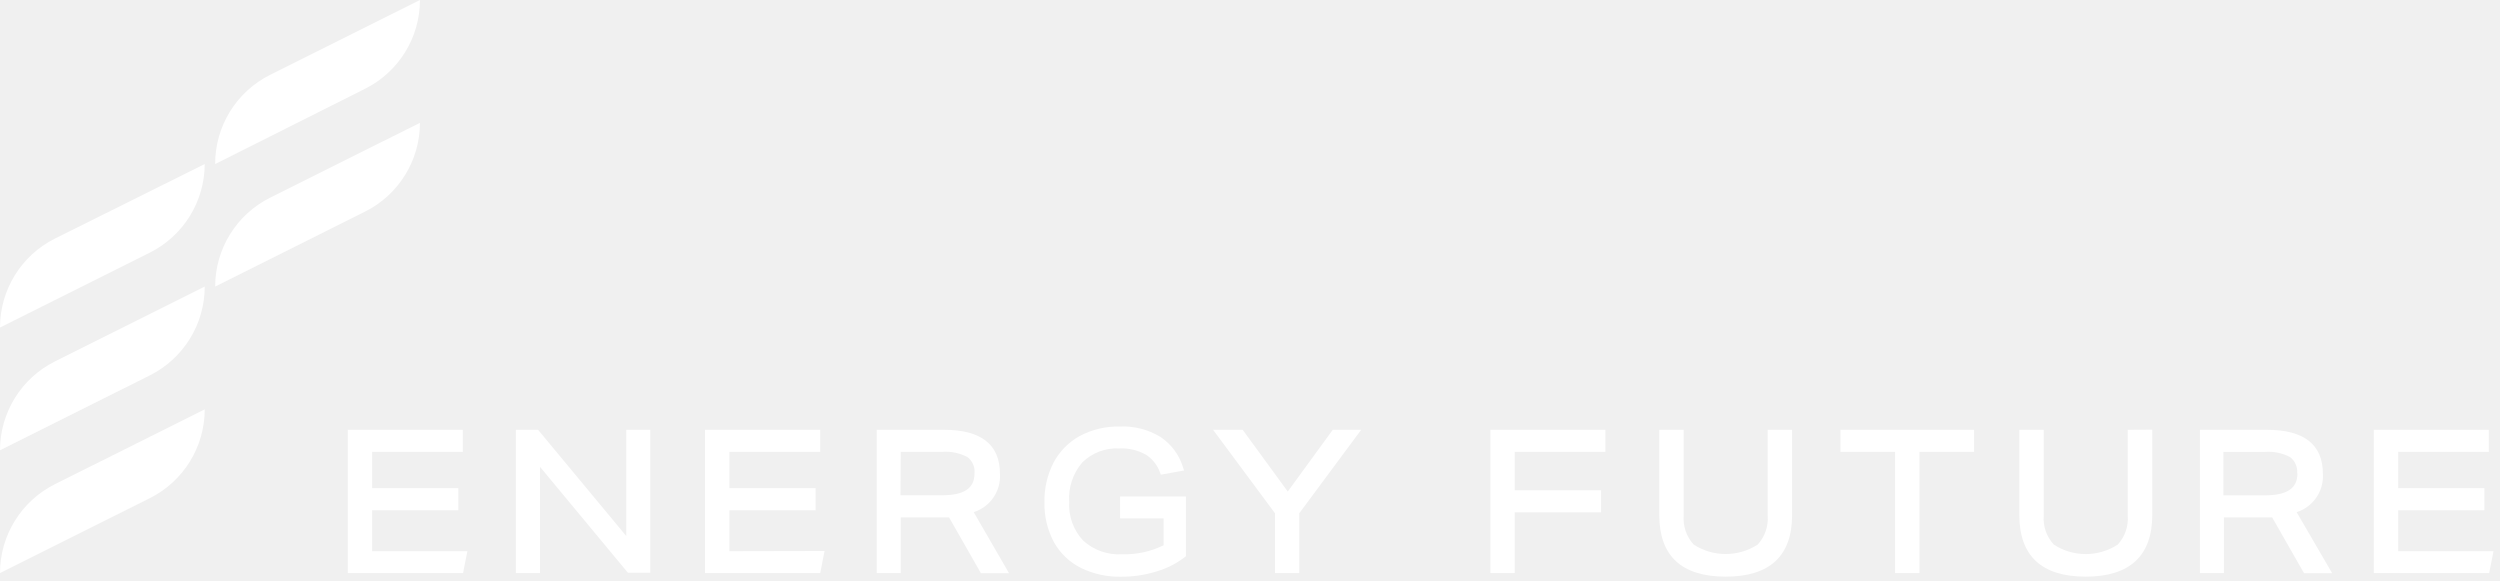
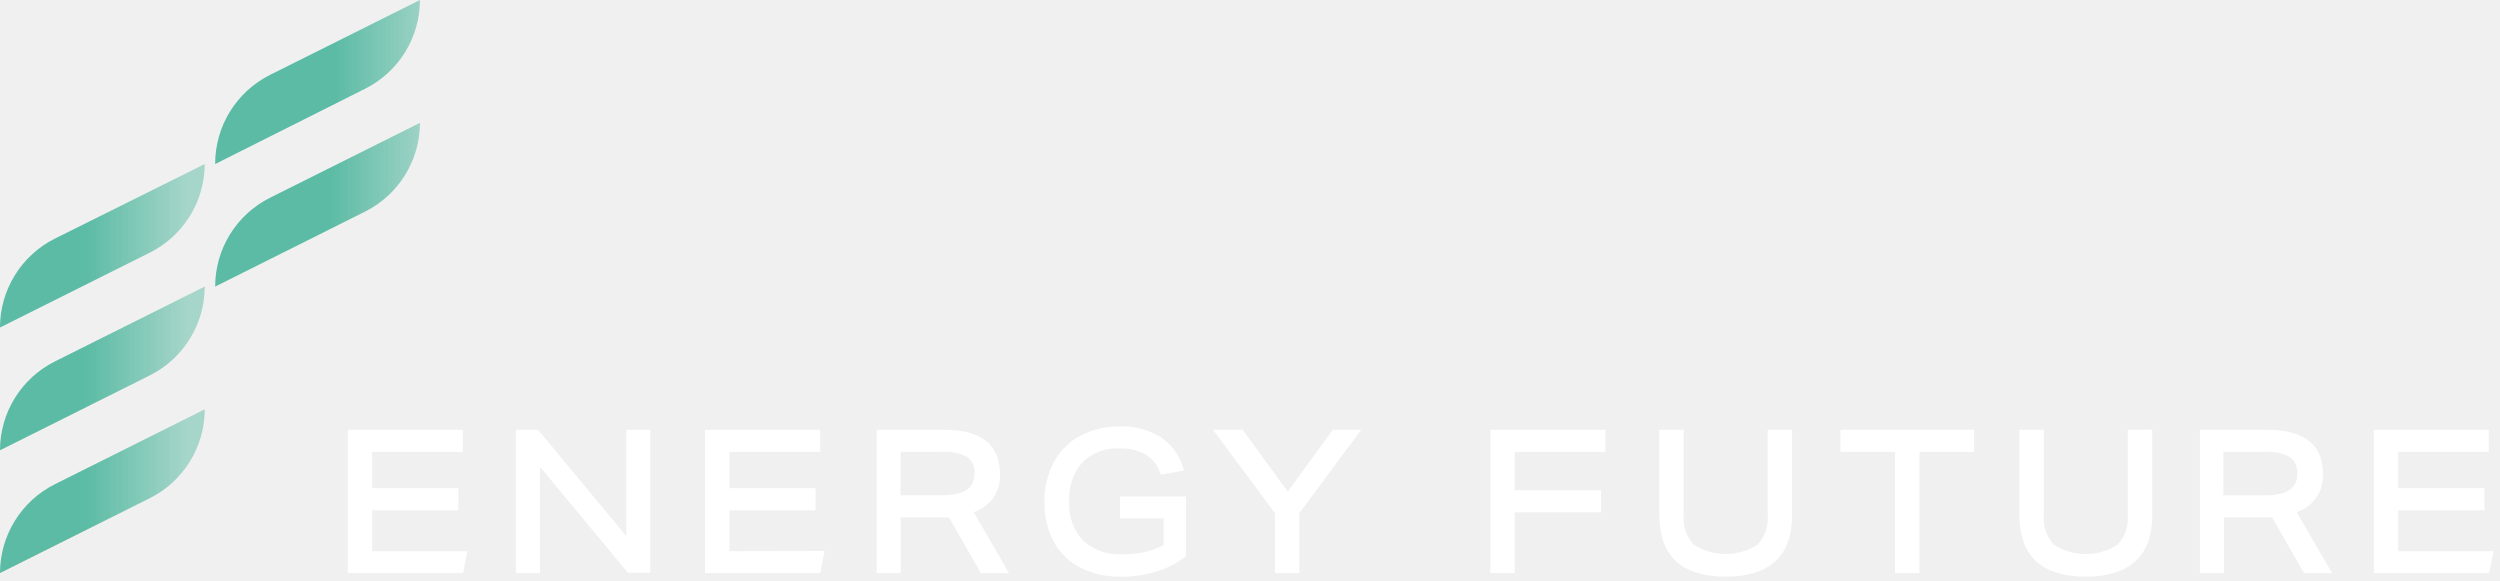
<svg xmlns="http://www.w3.org/2000/svg" width="224px" height="52px" viewBox="0 0 224 52" version="1.1">
+   <defs>
+     <linearGradient x1="-8.59%" y1="72.081%" x2="91.41%" y2="72.081%" id="linearGradient-1">
+       <stop stop-color="#5BBBA4" offset="50%" />
+       <stop stop-color="#5BBBA4" stop-opacity="0.5" offset="100%" />
+     </linearGradient>
+     <linearGradient x1="-8.462%" y1="27.224%" x2="91.538%" y2="27.224%" id="linearGradient-2">
+       <stop stop-color="#5BBBA4" offset="50%" />
+       <stop stop-color="#5BBBA4" stop-opacity="0.5" offset="100%" />
+     </linearGradient>
+     <linearGradient x1="-8.59%" y1="66.555%" x2="91.41%" y2="66.555%" id="linearGradient-3">
+       <stop stop-color="#5BBBA4" offset="50%" />
+       <stop stop-color="#5BBBA4" stop-opacity="0.5" offset="100%" />
+     </linearGradient>
+     <linearGradient x1="7.919%" y1="33.608%" x2="107.855%" y2="33.608%" id="linearGradient-4">
+       <stop stop-color="#5BBBA4" offset="50%" />
+       <stop stop-color="#5BBBA4" stop-opacity="0.5" offset="100%" />
+     </linearGradient>
+     <linearGradient x1="5.836%" y1="72.126%" x2="105.772%" y2="72.126%" id="linearGradient-5">
+       <stop stop-color="#5BBBA4" offset="50%" />
+       <stop stop-color="#5BBBA4" stop-opacity="0.5" offset="100%" />
+     </linearGradient>
+   </defs>
  <g id="Page-1" stroke="none" stroke-width="1" fill="none" fill-rule="evenodd">
-     <g id="img-logo" fill="#FFFFFF" fill-rule="nonzero">
-       <g id="Grupo_3" transform="translate(31.16074, 37.62807)">
+     <g id="img-logo-ef" fill-rule="nonzero">
+       <g id="Grupo_3" transform="translate(31.16074, 37.62807)" fill="#FFFFFF">
        <polygon id="Caminho_59" points="2.181 11.759 2.181 8.09 9.907 8.09 9.907 6.109 2.181 6.109 2.181 2.857 10.307 2.857 10.307 0.882 0 0.882 0 13.717 10.33 13.717 10.718 11.759" />
        <polygon id="Caminho_60" points="24.952 0.882 24.952 10.401 17.144 0.994 17.05 0.882 15.063 0.882 15.063 13.717 17.221 13.717 17.221 4.198 25.029 13.605 25.099 13.687 27.104 13.687 27.104 0.882" />
        <polygon id="Caminho_61" points="34.195 11.759 34.195 8.09 41.92 8.09 41.92 6.109 34.195 6.109 34.195 2.857 42.332 2.857 42.332 0.882 32.007 0.882 32.007 13.717 42.332 13.717 42.72 11.741" />
        <path d="M56.083,8.261 C57.565,7.791 58.535,6.372 58.435,4.821 C58.435,2.205 56.748,0.882 53.42,0.882 L47.394,0.882 L47.394,13.717 L49.546,13.717 L49.546,8.731 L53.191,8.731 L53.873,8.731 L56.66,13.611 L56.724,13.728 L59.247,13.728 L56.083,8.261 Z M49.546,2.857 L53.273,2.857 C54.05,2.801 54.828,2.962 55.519,3.322 C55.972,3.666 56.212,4.22 56.154,4.786 C56.154,6.126 55.231,6.75 53.214,6.75 L49.522,6.75 L49.546,2.857 Z" id="Caminho_62" />
        <path d="M69.2,6.855 L69.2,8.819 L73.098,8.819 L73.098,11.23 C71.941,11.795 70.664,12.072 69.377,12.035 C68.092,12.113 66.83,11.668 65.879,10.8 C65.011,9.861 64.563,8.608 64.638,7.332 C64.554,6.047 64.976,4.781 65.814,3.804 C66.695,2.94 67.898,2.486 69.13,2.552 C69.949,2.513 70.762,2.7 71.482,3.093 C72.088,3.471 72.547,4.046 72.781,4.721 L72.851,4.903 L74.933,4.527 L74.845,4.268 C74.508,3.134 73.781,2.156 72.793,1.505 C71.7,0.849 70.438,0.53 69.165,0.588 C67.916,0.559 66.681,0.853 65.579,1.44 C64.578,1.994 63.761,2.828 63.227,3.839 C62.675,4.932 62.398,6.143 62.421,7.367 C62.392,8.616 62.685,9.851 63.274,10.953 C63.83,11.947 64.672,12.75 65.69,13.258 C66.816,13.805 68.055,14.075 69.306,14.046 C70.373,14.051 71.433,13.893 72.452,13.576 C73.377,13.31 74.243,12.871 75.003,12.282 L75.097,12.211 L75.097,6.855 L69.2,6.855 Z" id="Caminho_63" />
        <polygon id="Caminho_64" points="88.255 0.882 84.222 6.414 80.183 0.882 77.531 0.882 83.082 8.366 83.082 13.717 85.251 13.717 85.251 8.366 90.801 0.882" />
        <path d="M127.224,0.882 L127.224,8.56 C127.3,9.518 126.974,10.463 126.324,11.171 C124.581,12.293 122.342,12.293 120.598,11.171 C119.944,10.459 119.618,9.506 119.698,8.543 L119.698,0.882 L117.511,0.882 L117.511,8.525 C117.511,12.182 119.51,14.04 123.461,14.04 C127.412,14.04 129.411,12.182 129.411,8.525 L129.411,0.882 L127.224,0.882 Z" id="Caminho_65" />
        <path d="M159.484,0.882 L159.484,8.56 C159.563,9.518 159.237,10.465 158.585,11.171 C156.845,12.299 154.604,12.299 152.864,11.171 C152.206,10.461 151.877,9.507 151.959,8.543 L151.959,0.882 L149.771,0.882 L149.771,8.525 C149.771,12.182 151.776,14.04 155.721,14.04 C159.666,14.04 161.683,12.17 161.683,8.513 L161.683,0.87 L159.484,0.882 Z" id="Caminho_66" />
        <path d="M174.618,8.261 C176.099,7.791 177.069,6.372 176.97,4.821 C176.97,2.205 175.282,0.882 171.954,0.882 L165.952,0.882 L165.952,13.717 L168.103,13.717 L168.103,8.731 L172.425,8.731 L175.212,13.611 L175.282,13.728 L177.799,13.728 L174.618,8.261 Z M174.688,4.792 C174.688,6.132 173.765,6.755 171.749,6.755 L168.056,6.755 L168.056,2.863 L171.784,2.863 C172.559,2.804 173.335,2.963 174.024,3.322 C174.475,3.667 174.717,4.22 174.665,4.786 L174.688,4.792 Z" id="Caminho_67" />
        <polygon id="Caminho_68" points="183.719 11.759 183.719 8.09 191.439 8.09 191.439 6.109 183.719 6.109 183.719 2.857 191.838 2.857 191.838 0.882 181.532 0.882 181.532 13.717 191.868 13.717 192.256 11.759" />
        <polygon id="Caminho_69" points="112.684 2.857 112.684 0.882 102.378 0.882 102.378 13.717 104.559 13.717 104.559 8.278 112.296 8.278 112.296 6.303 104.559 6.303 104.559 2.857" />
        <polygon id="Caminho_70" points="133.744 0.882 133.744 2.857 138.636 2.857 138.636 13.717 140.823 13.717 140.823 2.857 145.715 2.857 145.715 0.882" />
      </g>
      <g id="Grupo_4">
-         <path d="M18.344,14.698 L4.921,21.377 C1.905,22.887 -0,25.971 -1.24468717e-07,29.344 L13.423,22.636 C16.43,21.131 18.333,18.061 18.344,14.698" id="Caminho_71" />
-         <path d="M18.344,25.675 L4.921,32.384 C1.906,33.891 0,36.973 0,40.344 L13.423,33.636 C16.437,32.127 18.342,29.046 18.344,25.675" id="Caminho_72" />
-         <path d="M18.344,36.676 L4.921,43.384 C1.906,44.892 0,47.973 0,51.345 L13.423,44.636 C16.438,43.129 18.343,40.047 18.344,36.676" id="Caminho_73" />
-         <path d="M37.628,-1.37137263e-15 L24.2,6.708 C21.176,8.222 19.269,11.317 19.278,14.698 L32.695,7.961 C35.716,6.457 37.627,3.374 37.628,-1.37137263e-15" id="Caminho_74" />
-         <path d="M37.628,11.006 L24.2,17.715 C21.184,19.222 19.279,22.304 19.279,25.675 L32.695,18.967 C35.715,17.463 37.625,14.38 37.628,11.006" id="Caminho_75" />
+         <path d="M18.344,14.698 L4.921,21.377 C1.905,22.887 -0,25.971 -1.24468717e-07,29.344 L13.423,22.636 C16.43,21.131 18.333,18.061 18.344,14.698" id="Caminho_71" fill="url(#linearGradient-1)" />
+         <path d="M18.344,25.675 L4.921,32.384 C1.906,33.891 0,36.973 0,40.344 L13.423,33.636 C16.437,32.127 18.342,29.046 18.344,25.675" id="Caminho_72" fill="url(#linearGradient-2)" />
+         <path d="M18.344,36.676 L4.921,43.384 C1.906,44.892 0,47.973 0,51.345 L13.423,44.636 C16.438,43.129 18.343,40.047 18.344,36.676" id="Caminho_73" fill="url(#linearGradient-3)" />
+         <path d="M37.628,-1.37137263e-15 L24.2,6.708 C21.176,8.222 19.269,11.317 19.278,14.698 L32.695,7.961 C35.716,6.457 37.627,3.374 37.628,-1.37137263e-15" id="Caminho_74" fill="url(#linearGradient-4)" />
+         <path d="M37.628,11.006 L24.2,17.715 C21.184,19.222 19.279,22.304 19.279,25.675 L32.695,18.967 C35.715,17.463 37.625,14.38 37.628,11.006" id="Caminho_75" fill="url(#linearGradient-5)" />
      </g>
    </g>
  </g>
</svg>
